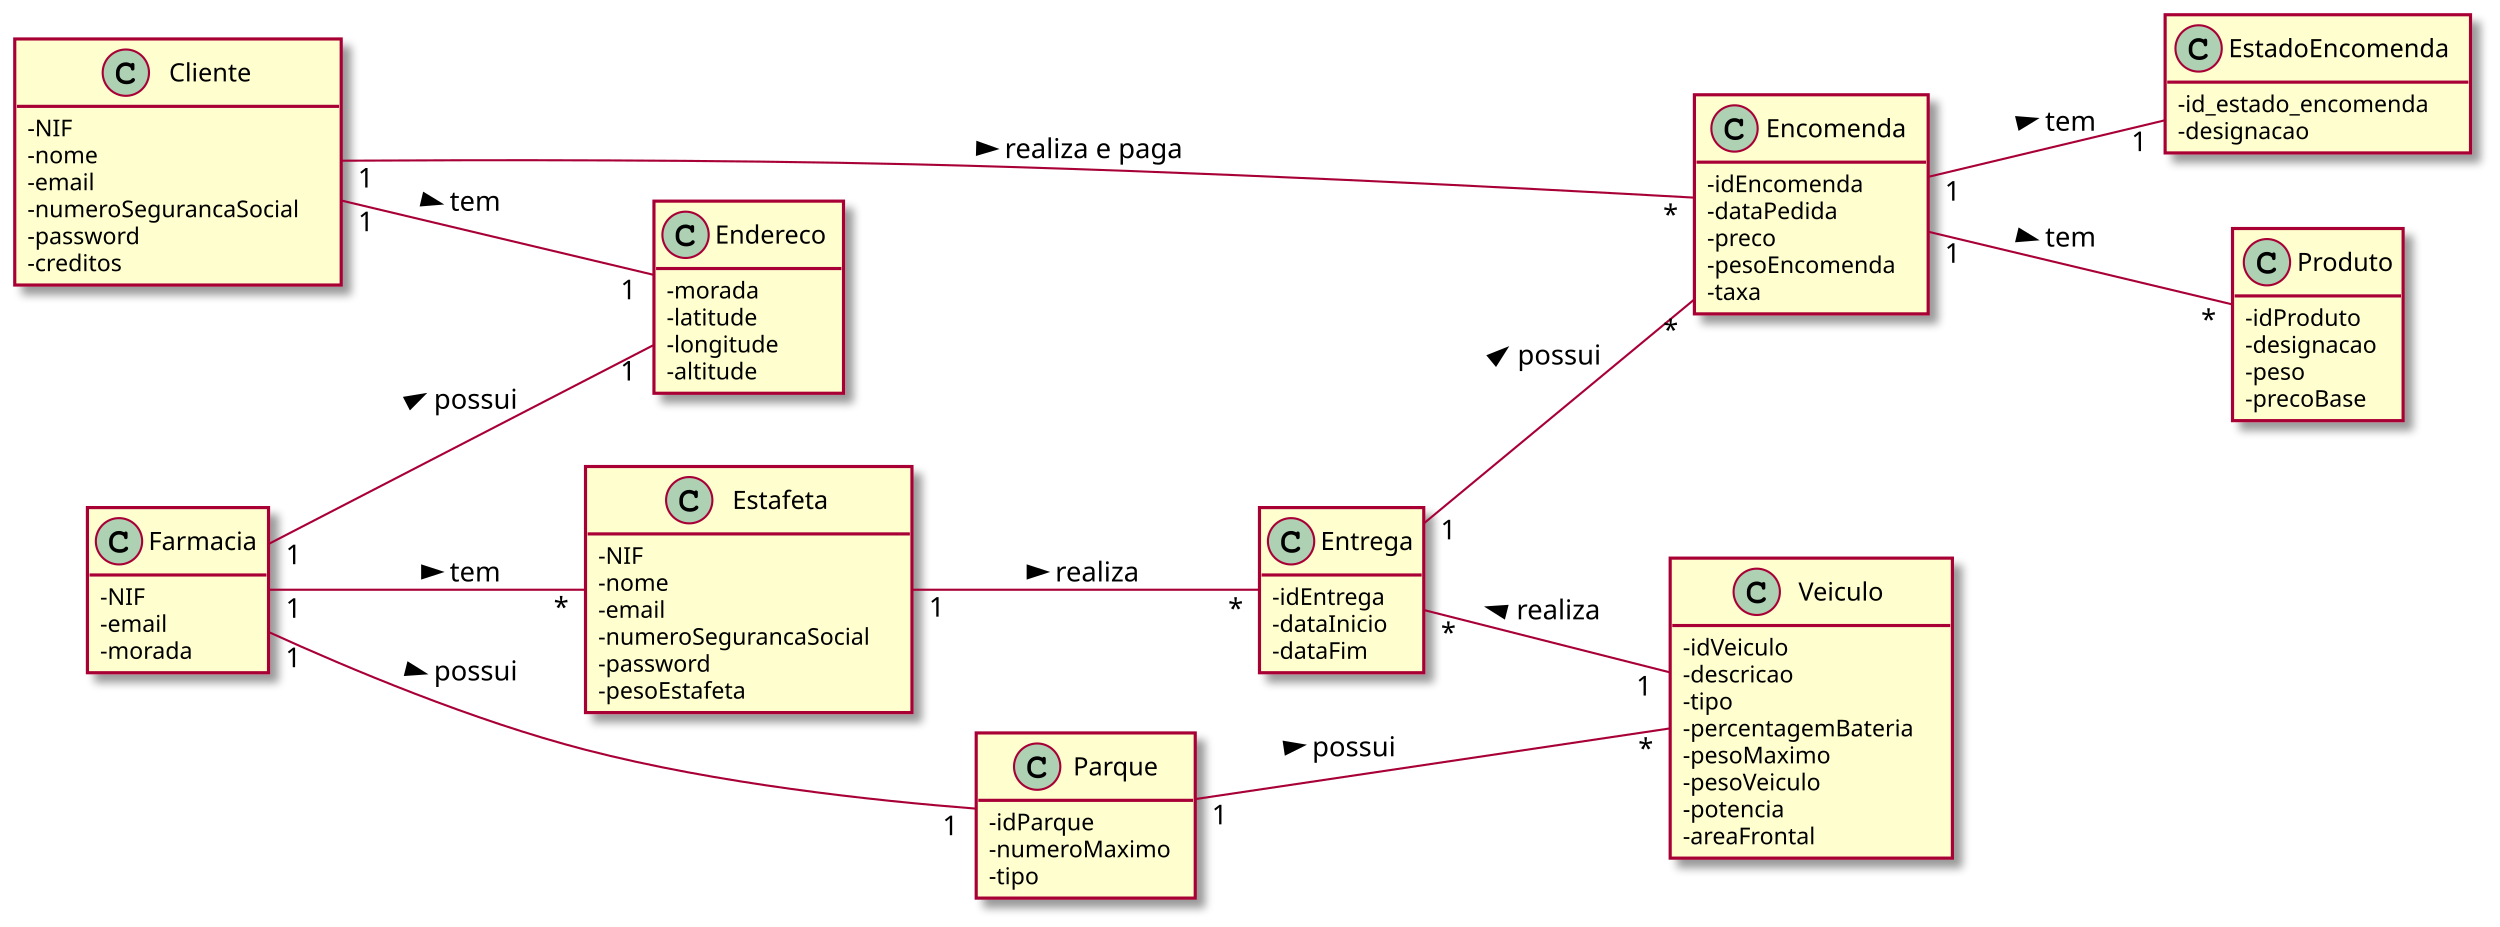
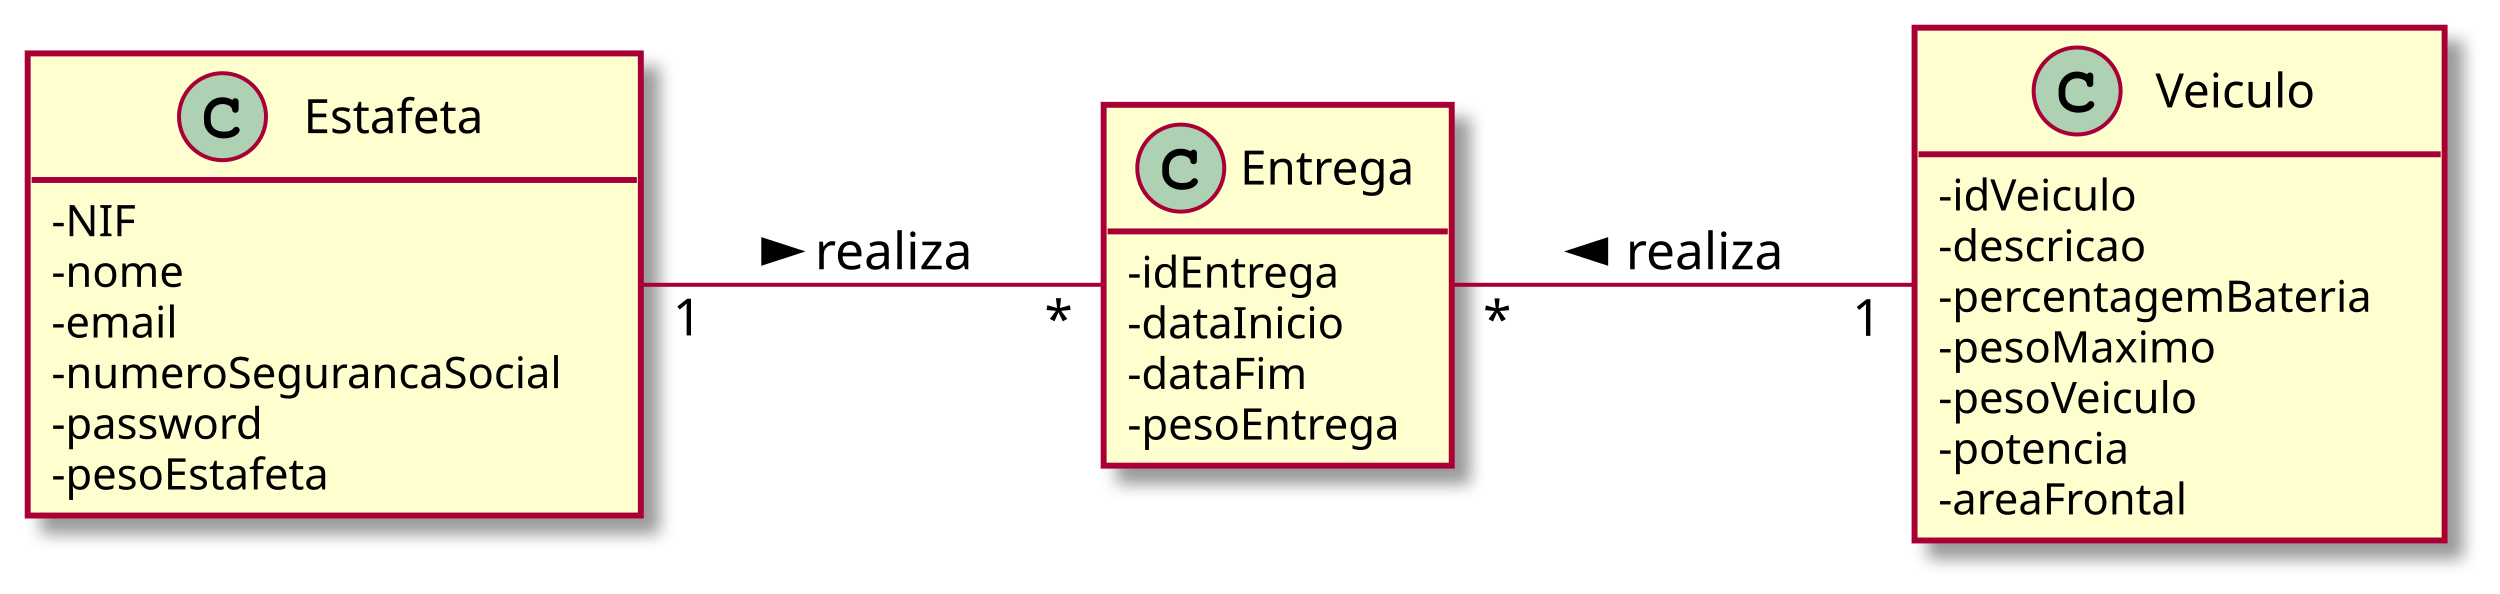
- <svg xmlns="http://www.w3.org/2000/svg" contentScriptType="application/ecmascript" contentStyleType="text/css" height="440px" preserveAspectRatio="none" style="width:1187px;height:440px;" version="1.1" viewBox="0 0 1187 440" width="1187px" zoomAndPan="magnify">
+ <svg xmlns="http://www.w3.org/2000/svg" contentScriptType="application/ecmascript" contentStyleType="text/css" height="150px" preserveAspectRatio="none" style="width:632px;height:150px;" version="1.1" viewBox="0 0 632 150" width="632px" zoomAndPan="magnify">
  <defs>
-     <filter height="300%" id="f10h82po5jcf4f" width="300%" x="-1" y="-1">
+     <filter height="300%" id="f111uynsv4002p" width="300%" x="-1" y="-1">
      <feGaussianBlur result="blurOut" stdDeviation="2.0" />
      <feColorMatrix in="blurOut" result="blurOut2" type="matrix" values="0 0 0 0 0 0 0 0 0 0 0 0 0 0 0 0 0 0 .4 0" />
      <feOffset dx="4.0" dy="4.0" in="blurOut2" result="blurOut3" />
      <feBlend in="SourceGraphic" in2="blurOut3" mode="normal" />
    </filter>
  </defs>
  <g>
-     <rect codeLine="6" fill="#FEFECE" filter="url(#f10h82po5jcf4f)" height="78.414" id="Entrega" style="stroke:#A80036;stroke-width:1.5;" width="78" x="598" y="241" />
-     <ellipse cx="613" cy="257" fill="#ADD1B2" rx="11" ry="11" style="stroke:#A80036;stroke-width:1.0;" />
-     <path d="M615.344,252.672 C614.406,252.234 613.812,252.094 612.938,252.094 C610.312,252.094 608.312,254.172 608.312,256.891 L608.312,258.016 C608.312,260.594 610.422,262.484 613.312,262.484 C614.531,262.484 615.688,262.188 616.438,261.641 C617.016,261.234 617.344,260.781 617.344,260.391 C617.344,259.938 616.953,259.547 616.484,259.547 C616.266,259.547 616.062,259.625 615.875,259.812 C615.422,260.297 615.422,260.297 615.234,260.391 C614.812,260.656 614.125,260.781 613.359,260.781 C611.312,260.781 610.016,259.688 610.016,257.984 L610.016,256.891 C610.016,255.109 611.266,253.797 613,253.797 C613.578,253.797 614.188,253.953 614.656,254.203 C615.141,254.484 615.312,254.703 615.406,255.109 C615.469,255.516 615.5,255.641 615.641,255.766 C615.781,255.906 616.016,256.016 616.234,256.016 C616.5,256.016 616.766,255.875 616.938,255.656 C617.047,255.5 617.078,255.312 617.078,254.891 L617.078,253.469 C617.078,253.031 617.062,252.906 616.969,252.75 C616.812,252.484 616.531,252.344 616.234,252.344 C615.938,252.344 615.734,252.438 615.516,252.75 L615.344,252.672 Z " fill="#000000" />
-     <text fill="#000000" font-family="sans-serif" font-size="12" lengthAdjust="spacing" textLength="46" x="627" y="261.154">Entrega</text>
-     <line style="stroke:#A80036;stroke-width:1.5;" x1="599" x2="675" y1="273" y2="273" />
-     <text fill="#000000" font-family="sans-serif" font-size="11" lengthAdjust="spacing" textLength="58" x="604" y="287.21">-idEntrega</text>
-     <text fill="#000000" font-family="sans-serif" font-size="11" lengthAdjust="spacing" textLength="58" x="604" y="300.015">-dataInicio</text>
-     <text fill="#000000" font-family="sans-serif" font-size="11" lengthAdjust="spacing" textLength="49" x="604" y="312.82">-dataFim</text>
-     <rect codeLine="12" fill="#FEFECE" filter="url(#f10h82po5jcf4f)" height="104.023" id="Encomenda" style="stroke:#A80036;stroke-width:1.5;" width="111" x="804.5" y="45" />
-     <ellipse cx="823.55" cy="61" fill="#ADD1B2" rx="11" ry="11" style="stroke:#A80036;stroke-width:1.0;" />
-     <path d="M825.894,56.672 C824.956,56.234 824.362,56.094 823.487,56.094 C820.862,56.094 818.862,58.172 818.862,60.891 L818.862,62.016 C818.862,64.594 820.972,66.484 823.862,66.484 C825.081,66.484 826.237,66.188 826.987,65.641 C827.566,65.234 827.894,64.781 827.894,64.391 C827.894,63.938 827.503,63.547 827.034,63.547 C826.816,63.547 826.612,63.625 826.425,63.812 C825.972,64.297 825.972,64.297 825.784,64.391 C825.362,64.656 824.675,64.781 823.909,64.781 C821.862,64.781 820.566,63.688 820.566,61.984 L820.566,60.891 C820.566,59.109 821.816,57.797 823.55,57.797 C824.128,57.797 824.737,57.953 825.206,58.203 C825.691,58.484 825.862,58.703 825.956,59.109 C826.019,59.516 826.05,59.641 826.191,59.766 C826.331,59.906 826.566,60.016 826.784,60.016 C827.05,60.016 827.316,59.875 827.487,59.656 C827.597,59.5 827.628,59.312 827.628,58.891 L827.628,57.469 C827.628,57.031 827.612,56.906 827.519,56.75 C827.362,56.484 827.081,56.344 826.784,56.344 C826.487,56.344 826.284,56.438 826.066,56.75 L825.894,56.672 Z " fill="#000000" />
-     <text fill="#000000" font-family="sans-serif" font-size="12" lengthAdjust="spacing" textLength="70" x="838.45" y="65.154">Encomenda</text>
-     <line style="stroke:#A80036;stroke-width:1.5;" x1="805.5" x2="914.5" y1="77" y2="77" />
-     <text fill="#000000" font-family="sans-serif" font-size="11" lengthAdjust="spacing" textLength="81" x="810.5" y="91.21">-idEncomenda</text>
-     <text fill="#000000" font-family="sans-serif" font-size="11" lengthAdjust="spacing" textLength="67" x="810.5" y="104.015">-dataPedida</text>
-     <text fill="#000000" font-family="sans-serif" font-size="11" lengthAdjust="spacing" textLength="36" x="810.5" y="116.82">-preco</text>
-     <text fill="#000000" font-family="sans-serif" font-size="11" lengthAdjust="spacing" textLength="99" x="810.5" y="129.625">-pesoEncomenda</text>
-     <text fill="#000000" font-family="sans-serif" font-size="11" lengthAdjust="spacing" textLength="29" x="810.5" y="142.429">-taxa</text>
-     <rect codeLine="20" fill="#FEFECE" filter="url(#f10h82po5jcf4f)" height="65.609" id="EstadoEncomenda" style="stroke:#A80036;stroke-width:1.5;" width="145" x="1028" y="7" />
-     <ellipse cx="1043.9" cy="23" fill="#ADD1B2" rx="11" ry="11" style="stroke:#A80036;stroke-width:1.0;" />
-     <path d="M1046.244,18.672 C1045.306,18.234 1044.713,18.094 1043.838,18.094 C1041.213,18.094 1039.213,20.172 1039.213,22.891 L1039.213,24.016 C1039.213,26.594 1041.322,28.484 1044.213,28.484 C1045.431,28.484 1046.588,28.188 1047.338,27.641 C1047.916,27.234 1048.244,26.781 1048.244,26.391 C1048.244,25.938 1047.853,25.547 1047.384,25.547 C1047.166,25.547 1046.963,25.625 1046.775,25.812 C1046.322,26.297 1046.322,26.297 1046.134,26.391 C1045.713,26.656 1045.025,26.781 1044.259,26.781 C1042.213,26.781 1040.916,25.688 1040.916,23.984 L1040.916,22.891 C1040.916,21.109 1042.166,19.797 1043.9,19.797 C1044.478,19.797 1045.088,19.953 1045.556,20.203 C1046.041,20.484 1046.213,20.703 1046.306,21.109 C1046.369,21.516 1046.4,21.641 1046.541,21.766 C1046.681,21.906 1046.916,22.016 1047.134,22.016 C1047.4,22.016 1047.666,21.875 1047.838,21.656 C1047.947,21.5 1047.978,21.312 1047.978,20.891 L1047.978,19.469 C1047.978,19.031 1047.963,18.906 1047.869,18.75 C1047.713,18.484 1047.431,18.344 1047.134,18.344 C1046.838,18.344 1046.634,18.438 1046.416,18.75 L1046.244,18.672 Z " fill="#000000" />
-     <text fill="#000000" font-family="sans-serif" font-size="12" lengthAdjust="spacing" textLength="111" x="1058.1" y="27.154">EstadoEncomenda</text>
-     <line style="stroke:#A80036;stroke-width:1.5;" x1="1029" x2="1172" y1="39" y2="39" />
-     <text fill="#000000" font-family="sans-serif" font-size="11" lengthAdjust="spacing" textLength="133" x="1034" y="53.21">-id_estado_encomenda</text>
-     <text fill="#000000" font-family="sans-serif" font-size="11" lengthAdjust="spacing" textLength="69" x="1034" y="66.015">-designacao</text>
-     <rect codeLine="25" fill="#FEFECE" filter="url(#f10h82po5jcf4f)" height="91.219" id="Produto" style="stroke:#A80036;stroke-width:1.5;" width="81" x="1060" y="108.5" />
-     <ellipse cx="1076.35" cy="124.5" fill="#ADD1B2" rx="11" ry="11" style="stroke:#A80036;stroke-width:1.0;" />
-     <path d="M1078.694,120.172 C1077.756,119.734 1077.162,119.594 1076.287,119.594 C1073.662,119.594 1071.662,121.672 1071.662,124.391 L1071.662,125.516 C1071.662,128.094 1073.772,129.984 1076.662,129.984 C1077.881,129.984 1079.037,129.688 1079.787,129.141 C1080.366,128.734 1080.694,128.281 1080.694,127.891 C1080.694,127.438 1080.303,127.047 1079.834,127.047 C1079.616,127.047 1079.412,127.125 1079.225,127.312 C1078.772,127.797 1078.772,127.797 1078.584,127.891 C1078.162,128.156 1077.475,128.281 1076.709,128.281 C1074.662,128.281 1073.366,127.188 1073.366,125.484 L1073.366,124.391 C1073.366,122.609 1074.616,121.297 1076.35,121.297 C1076.928,121.297 1077.537,121.453 1078.006,121.703 C1078.491,121.984 1078.662,122.203 1078.756,122.609 C1078.819,123.016 1078.85,123.141 1078.991,123.266 C1079.131,123.406 1079.366,123.516 1079.584,123.516 C1079.85,123.516 1080.116,123.375 1080.287,123.156 C1080.397,123 1080.428,122.812 1080.428,122.391 L1080.428,120.969 C1080.428,120.531 1080.412,120.406 1080.319,120.25 C1080.162,119.984 1079.881,119.844 1079.584,119.844 C1079.287,119.844 1079.084,119.938 1078.866,120.25 L1078.694,120.172 Z " fill="#000000" />
-     <text fill="#000000" font-family="sans-serif" font-size="12" lengthAdjust="spacing" textLength="46" x="1090.65" y="128.654">Produto</text>
-     <line style="stroke:#A80036;stroke-width:1.5;" x1="1061" x2="1140" y1="140.5" y2="140.5" />
-     <text fill="#000000" font-family="sans-serif" font-size="11" lengthAdjust="spacing" textLength="56" x="1066" y="154.71">-idProduto</text>
-     <text fill="#000000" font-family="sans-serif" font-size="11" lengthAdjust="spacing" textLength="69" x="1066" y="167.515">-designacao</text>
-     <text fill="#000000" font-family="sans-serif" font-size="11" lengthAdjust="spacing" textLength="32" x="1066" y="180.32">-peso</text>
-     <text fill="#000000" font-family="sans-serif" font-size="11" lengthAdjust="spacing" textLength="65" x="1066" y="193.125">-precoBase</text>
-     <rect codeLine="32" fill="#FEFECE" filter="url(#f10h82po5jcf4f)" height="116.828" id="Estafeta" style="stroke:#A80036;stroke-width:1.5;" width="155" x="278" y="221.5" />
-     <ellipse cx="327.25" cy="237.5" fill="#ADD1B2" rx="11" ry="11" style="stroke:#A80036;stroke-width:1.0;" />
-     <path d="M329.594,233.172 C328.656,232.734 328.062,232.594 327.188,232.594 C324.562,232.594 322.562,234.672 322.562,237.391 L322.562,238.516 C322.562,241.094 324.672,242.984 327.562,242.984 C328.781,242.984 329.938,242.688 330.688,242.141 C331.266,241.734 331.594,241.281 331.594,240.891 C331.594,240.438 331.203,240.047 330.734,240.047 C330.516,240.047 330.312,240.125 330.125,240.312 C329.672,240.797 329.672,240.797 329.484,240.891 C329.062,241.156 328.375,241.281 327.609,241.281 C325.562,241.281 324.266,240.188 324.266,238.484 L324.266,237.391 C324.266,235.609 325.516,234.297 327.25,234.297 C327.828,234.297 328.438,234.453 328.906,234.703 C329.391,234.984 329.562,235.203 329.656,235.609 C329.719,236.016 329.75,236.141 329.891,236.266 C330.031,236.406 330.266,236.516 330.484,236.516 C330.75,236.516 331.016,236.375 331.188,236.156 C331.297,236 331.328,235.812 331.328,235.391 L331.328,233.969 C331.328,233.531 331.312,233.406 331.219,233.25 C331.062,232.984 330.781,232.844 330.484,232.844 C330.188,232.844 329.984,232.938 329.766,233.25 L329.594,233.172 Z " fill="#000000" />
-     <text fill="#000000" font-family="sans-serif" font-size="12" lengthAdjust="spacing" textLength="48" x="347.75" y="241.654">Estafeta</text>
-     <line style="stroke:#A80036;stroke-width:1.5;" x1="279" x2="432" y1="253.5" y2="253.5" />
-     <text fill="#000000" font-family="sans-serif" font-size="11" lengthAdjust="spacing" textLength="21" x="284" y="267.71">-NIF</text>
-     <text fill="#000000" font-family="sans-serif" font-size="11" lengthAdjust="spacing" textLength="37" x="284" y="280.515">-nome</text>
-     <text fill="#000000" font-family="sans-serif" font-size="11" lengthAdjust="spacing" textLength="36" x="284" y="293.32">-email</text>
-     <text fill="#000000" font-family="sans-serif" font-size="11" lengthAdjust="spacing" textLength="143" x="284" y="306.125">-numeroSegurancaSocial</text>
-     <text fill="#000000" font-family="sans-serif" font-size="11" lengthAdjust="spacing" textLength="57" x="284" y="318.929">-password</text>
-     <text fill="#000000" font-family="sans-serif" font-size="11" lengthAdjust="spacing" textLength="79" x="284" y="331.734">-pesoEstafeta</text>
-     <rect codeLine="42" fill="#FEFECE" filter="url(#f10h82po5jcf4f)" height="91.219" id="Endereco" style="stroke:#A80036;stroke-width:1.5;" width="90" x="310.5" y="95.5" />
-     <ellipse cx="325.5" cy="111.5" fill="#ADD1B2" rx="11" ry="11" style="stroke:#A80036;stroke-width:1.0;" />
-     <path d="M327.844,107.172 C326.906,106.734 326.312,106.594 325.438,106.594 C322.812,106.594 320.812,108.672 320.812,111.391 L320.812,112.516 C320.812,115.094 322.922,116.984 325.812,116.984 C327.031,116.984 328.188,116.688 328.938,116.141 C329.516,115.734 329.844,115.281 329.844,114.891 C329.844,114.438 329.453,114.047 328.984,114.047 C328.766,114.047 328.562,114.125 328.375,114.312 C327.922,114.797 327.922,114.797 327.734,114.891 C327.312,115.156 326.625,115.281 325.859,115.281 C323.812,115.281 322.516,114.188 322.516,112.484 L322.516,111.391 C322.516,109.609 323.766,108.297 325.5,108.297 C326.078,108.297 326.688,108.453 327.156,108.703 C327.641,108.984 327.812,109.203 327.906,109.609 C327.969,110.016 328,110.141 328.141,110.266 C328.281,110.406 328.516,110.516 328.734,110.516 C329,110.516 329.266,110.375 329.438,110.156 C329.547,110 329.578,109.812 329.578,109.391 L329.578,107.969 C329.578,107.531 329.562,107.406 329.469,107.25 C329.312,106.984 329.031,106.844 328.734,106.844 C328.438,106.844 328.234,106.938 328.016,107.25 L327.844,107.172 Z " fill="#000000" />
-     <text fill="#000000" font-family="sans-serif" font-size="12" lengthAdjust="spacing" textLength="58" x="339.5" y="115.654">Endereco</text>
-     <line style="stroke:#A80036;stroke-width:1.5;" x1="311.5" x2="399.5" y1="127.5" y2="127.5" />
-     <text fill="#000000" font-family="sans-serif" font-size="11" lengthAdjust="spacing" textLength="47" x="316.5" y="141.71">-morada</text>
-     <text fill="#000000" font-family="sans-serif" font-size="11" lengthAdjust="spacing" textLength="47" x="316.5" y="154.515">-latitude</text>
-     <text fill="#000000" font-family="sans-serif" font-size="11" lengthAdjust="spacing" textLength="57" x="316.5" y="167.32">-longitude</text>
-     <text fill="#000000" font-family="sans-serif" font-size="11" lengthAdjust="spacing" textLength="47" x="316.5" y="180.125">-altitude</text>
-     <rect codeLine="49" fill="#FEFECE" filter="url(#f10h82po5jcf4f)" height="142.438" id="Veiculo" style="stroke:#A80036;stroke-width:1.5;" width="134" x="793" y="265" />
-     <ellipse cx="834.1" cy="281" fill="#ADD1B2" rx="11" ry="11" style="stroke:#A80036;stroke-width:1.0;" />
-     <path d="M836.444,276.672 C835.506,276.234 834.913,276.094 834.038,276.094 C831.413,276.094 829.413,278.172 829.413,280.891 L829.413,282.016 C829.413,284.594 831.522,286.484 834.413,286.484 C835.631,286.484 836.788,286.188 837.538,285.641 C838.116,285.234 838.444,284.781 838.444,284.391 C838.444,283.938 838.053,283.547 837.584,283.547 C837.366,283.547 837.163,283.625 836.975,283.812 C836.522,284.297 836.522,284.297 836.334,284.391 C835.913,284.656 835.225,284.781 834.459,284.781 C832.413,284.781 831.116,283.688 831.116,281.984 L831.116,280.891 C831.116,279.109 832.366,277.797 834.1,277.797 C834.678,277.797 835.288,277.953 835.756,278.203 C836.241,278.484 836.413,278.703 836.506,279.109 C836.569,279.516 836.6,279.641 836.741,279.766 C836.881,279.906 837.116,280.016 837.334,280.016 C837.6,280.016 837.866,279.875 838.038,279.656 C838.147,279.5 838.178,279.312 838.178,278.891 L838.178,277.469 C838.178,277.031 838.163,276.906 838.069,276.75 C837.913,276.484 837.631,276.344 837.334,276.344 C837.038,276.344 836.834,276.438 836.616,276.75 L836.444,276.672 Z " fill="#000000" />
-     <text fill="#000000" font-family="sans-serif" font-size="12" lengthAdjust="spacing" textLength="44" x="853.9" y="285.154">Veiculo</text>
-     <line style="stroke:#A80036;stroke-width:1.5;" x1="794" x2="926" y1="297" y2="297" />
-     <text fill="#000000" font-family="sans-serif" font-size="11" lengthAdjust="spacing" textLength="56" x="799" y="311.21">-idVeiculo</text>
-     <text fill="#000000" font-family="sans-serif" font-size="11" lengthAdjust="spacing" textLength="58" x="799" y="324.015">-descricao</text>
-     <text fill="#000000" font-family="sans-serif" font-size="11" lengthAdjust="spacing" textLength="25" x="799" y="336.82">-tipo</text>
-     <text fill="#000000" font-family="sans-serif" font-size="11" lengthAdjust="spacing" textLength="122" x="799" y="349.625">-percentagemBateria</text>
-     <text fill="#000000" font-family="sans-serif" font-size="11" lengthAdjust="spacing" textLength="76" x="799" y="362.429">-pesoMaximo</text>
-     <text fill="#000000" font-family="sans-serif" font-size="11" lengthAdjust="spacing" textLength="74" x="799" y="375.234">-pesoVeiculo</text>
-     <text fill="#000000" font-family="sans-serif" font-size="11" lengthAdjust="spacing" textLength="53" x="799" y="388.039">-potencia</text>
-     <text fill="#000000" font-family="sans-serif" font-size="11" lengthAdjust="spacing" textLength="68" x="799" y="400.843">-areaFrontal</text>
-     <rect codeLine="60" fill="#FEFECE" filter="url(#f10h82po5jcf4f)" height="78.414" id="Parque" style="stroke:#A80036;stroke-width:1.5;" width="104" x="463.5" y="348" />
-     <ellipse cx="492.45" cy="364" fill="#ADD1B2" rx="11" ry="11" style="stroke:#A80036;stroke-width:1.0;" />
-     <path d="M494.794,359.672 C493.856,359.234 493.262,359.094 492.387,359.094 C489.762,359.094 487.762,361.172 487.762,363.891 L487.762,365.016 C487.762,367.594 489.872,369.484 492.762,369.484 C493.981,369.484 495.137,369.188 495.887,368.641 C496.466,368.234 496.794,367.781 496.794,367.391 C496.794,366.938 496.403,366.547 495.934,366.547 C495.716,366.547 495.512,366.625 495.325,366.812 C494.872,367.297 494.872,367.297 494.684,367.391 C494.262,367.656 493.575,367.781 492.809,367.781 C490.762,367.781 489.466,366.688 489.466,364.984 L489.466,363.891 C489.466,362.109 490.716,360.797 492.45,360.797 C493.028,360.797 493.637,360.953 494.106,361.203 C494.591,361.484 494.762,361.703 494.856,362.109 C494.919,362.516 494.95,362.641 495.091,362.766 C495.231,362.906 495.466,363.016 495.684,363.016 C495.95,363.016 496.216,362.875 496.387,362.656 C496.497,362.5 496.528,362.312 496.528,361.891 L496.528,360.469 C496.528,360.031 496.512,359.906 496.419,359.75 C496.262,359.484 495.981,359.344 495.684,359.344 C495.387,359.344 495.184,359.438 494.966,359.75 L494.794,359.672 Z " fill="#000000" />
-     <text fill="#000000" font-family="sans-serif" font-size="12" lengthAdjust="spacing" textLength="41" x="509.55" y="368.154">Parque</text>
-     <line style="stroke:#A80036;stroke-width:1.5;" x1="464.5" x2="566.5" y1="380" y2="380" />
-     <text fill="#000000" font-family="sans-serif" font-size="11" lengthAdjust="spacing" textLength="53" x="469.5" y="394.21">-idParque</text>
-     <text fill="#000000" font-family="sans-serif" font-size="11" lengthAdjust="spacing" textLength="92" x="469.5" y="407.015">-numeroMaximo</text>
-     <text fill="#000000" font-family="sans-serif" font-size="11" lengthAdjust="spacing" textLength="25" x="469.5" y="419.82">-tipo</text>
-     <rect codeLine="66" fill="#FEFECE" filter="url(#f10h82po5jcf4f)" height="116.828" id="Cliente" style="stroke:#A80036;stroke-width:1.5;" width="155" x="7" y="18.5" />
-     <ellipse cx="59.75" cy="34.5" fill="#ADD1B2" rx="11" ry="11" style="stroke:#A80036;stroke-width:1.0;" />
-     <path d="M62.094,30.172 C61.156,29.734 60.562,29.594 59.688,29.594 C57.062,29.594 55.062,31.672 55.062,34.391 L55.062,35.516 C55.062,38.094 57.172,39.984 60.062,39.984 C61.281,39.984 62.438,39.688 63.188,39.141 C63.766,38.734 64.094,38.281 64.094,37.891 C64.094,37.438 63.703,37.047 63.234,37.047 C63.016,37.047 62.812,37.125 62.625,37.312 C62.172,37.797 62.172,37.797 61.984,37.891 C61.562,38.156 60.875,38.281 60.109,38.281 C58.062,38.281 56.766,37.188 56.766,35.484 L56.766,34.391 C56.766,32.609 58.016,31.297 59.75,31.297 C60.328,31.297 60.938,31.453 61.406,31.703 C61.891,31.984 62.062,32.203 62.156,32.609 C62.219,33.016 62.25,33.141 62.391,33.266 C62.531,33.406 62.766,33.516 62.984,33.516 C63.25,33.516 63.516,33.375 63.688,33.156 C63.797,33 63.828,32.812 63.828,32.391 L63.828,30.969 C63.828,30.531 63.812,30.406 63.719,30.25 C63.562,29.984 63.281,29.844 62.984,29.844 C62.688,29.844 62.484,29.938 62.266,30.25 L62.094,30.172 Z " fill="#000000" />
-     <text fill="#000000" font-family="sans-serif" font-size="12" lengthAdjust="spacing" textLength="41" x="80.25" y="38.654">Cliente</text>
-     <line style="stroke:#A80036;stroke-width:1.5;" x1="8" x2="161" y1="50.5" y2="50.5" />
-     <text fill="#000000" font-family="sans-serif" font-size="11" lengthAdjust="spacing" textLength="21" x="13" y="64.71">-NIF</text>
-     <text fill="#000000" font-family="sans-serif" font-size="11" lengthAdjust="spacing" textLength="37" x="13" y="77.515">-nome</text>
-     <text fill="#000000" font-family="sans-serif" font-size="11" lengthAdjust="spacing" textLength="36" x="13" y="90.32">-email</text>
-     <text fill="#000000" font-family="sans-serif" font-size="11" lengthAdjust="spacing" textLength="143" x="13" y="103.124">-numeroSegurancaSocial</text>
-     <text fill="#000000" font-family="sans-serif" font-size="11" lengthAdjust="spacing" textLength="57" x="13" y="115.929">-password</text>
-     <text fill="#000000" font-family="sans-serif" font-size="11" lengthAdjust="spacing" textLength="49" x="13" y="128.734">-creditos</text>
-     <rect codeLine="75" fill="#FEFECE" filter="url(#f10h82po5jcf4f)" height="78.414" id="Farmacia" style="stroke:#A80036;stroke-width:1.5;" width="86" x="41.5" y="241" />
-     <ellipse cx="56.5" cy="257" fill="#ADD1B2" rx="11" ry="11" style="stroke:#A80036;stroke-width:1.0;" />
-     <path d="M58.844,252.672 C57.906,252.234 57.312,252.094 56.438,252.094 C53.812,252.094 51.812,254.172 51.812,256.891 L51.812,258.016 C51.812,260.594 53.922,262.484 56.812,262.484 C58.031,262.484 59.188,262.188 59.938,261.641 C60.516,261.234 60.844,260.781 60.844,260.391 C60.844,259.938 60.453,259.547 59.984,259.547 C59.766,259.547 59.562,259.625 59.375,259.812 C58.922,260.297 58.922,260.297 58.734,260.391 C58.312,260.656 57.625,260.781 56.859,260.781 C54.812,260.781 53.516,259.688 53.516,257.984 L53.516,256.891 C53.516,255.109 54.766,253.797 56.5,253.797 C57.078,253.797 57.688,253.953 58.156,254.203 C58.641,254.484 58.812,254.703 58.906,255.109 C58.969,255.516 59,255.641 59.141,255.766 C59.281,255.906 59.516,256.016 59.734,256.016 C60,256.016 60.266,255.875 60.438,255.656 C60.547,255.5 60.578,255.312 60.578,254.891 L60.578,253.469 C60.578,253.031 60.562,252.906 60.469,252.75 C60.312,252.484 60.031,252.344 59.734,252.344 C59.438,252.344 59.234,252.438 59.016,252.75 L58.844,252.672 Z " fill="#000000" />
-     <text fill="#000000" font-family="sans-serif" font-size="12" lengthAdjust="spacing" textLength="54" x="70.5" y="261.154">Farmacia</text>
-     <line style="stroke:#A80036;stroke-width:1.5;" x1="42.5" x2="126.5" y1="273" y2="273" />
-     <text fill="#000000" font-family="sans-serif" font-size="11" lengthAdjust="spacing" textLength="21" x="47.5" y="287.21">-NIF</text>
-     <text fill="#000000" font-family="sans-serif" font-size="11" lengthAdjust="spacing" textLength="36" x="47.5" y="300.015">-email</text>
-     <text fill="#000000" font-family="sans-serif" font-size="11" lengthAdjust="spacing" textLength="47" x="47.5" y="312.82">-morada</text>
-     <path codeLine="81" d="M915.717,83.923 C948.998,75.969 991.876,65.721 1027.84,57.125 " fill="none" id="Encomenda-EstadoEncomenda" style="stroke:#A80036;stroke-width:1.0;" />
-     <polygon fill="#000000" points="966.863,56.404,957.383,55.648,958.749,61.365,966.863,56.404" style="stroke:#000000;stroke-width:1.0;" />
-     <text fill="#000000" font-family="sans-serif" font-size="13" lengthAdjust="spacing" textLength="26" x="971" y="62.067">tem</text>
-     <text fill="#000000" font-family="sans-serif" font-size="13" lengthAdjust="spacing" textLength="8" x="923.368" y="95.282">1</text>
-     <text fill="#000000" font-family="sans-serif" font-size="13" lengthAdjust="spacing" textLength="8" x="1011.934" y="71.758">1</text>
-     <path codeLine="82" d="M676.243,248.333 C711.576,219.075 764.46,175.284 804.263,142.325 " fill="none" id="Entrega-Encomenda" style="stroke:#A80036;stroke-width:1.0;" />
-     <polygon fill="#000000" points="715.351,165.377,706.51,168.883,710.259,173.41,715.351,165.377" style="stroke:#000000;stroke-width:1.0;" />
-     <text fill="#000000" font-family="sans-serif" font-size="13" lengthAdjust="spacing" textLength="41" x="720.5" y="173.067">possui</text>
-     <text fill="#000000" font-family="sans-serif" font-size="13" lengthAdjust="spacing" textLength="8" x="683.946" y="256.07">1</text>
-     <text fill="#000000" font-family="sans-serif" font-size="13" lengthAdjust="spacing" textLength="7" x="789.673" y="161.167">*</text>
-     <path codeLine="83" d="M433.244,280 C486.736,280 555.805,280 597.954,280 " fill="none" id="Estafeta-Entrega" style="stroke:#A80036;stroke-width:1.0;" />
-     <polygon fill="#000000" points="497,271.566,487.955,268.627,487.955,274.505,497,271.566" style="stroke:#000000;stroke-width:1.0;" />
-     <text fill="#000000" font-family="sans-serif" font-size="13" lengthAdjust="spacing" textLength="42" x="501" y="276.067">realiza</text>
-     <text fill="#000000" font-family="sans-serif" font-size="13" lengthAdjust="spacing" textLength="8" x="441.035" y="292.796">1</text>
-     <text fill="#000000" font-family="sans-serif" font-size="13" lengthAdjust="spacing" textLength="7" x="583.11" y="293.424">*</text>
-     <path codeLine="84" d="M162.225,95.254 C210.21,106.671 270.308,120.969 310.421,130.513 " fill="none" id="Cliente-Endereco" style="stroke:#A80036;stroke-width:1.0;" />
-     <polygon fill="#000000" points="209.364,96.724,201.245,91.771,199.885,97.489,209.364,96.724" style="stroke:#000000;stroke-width:1.0;" />
-     <text fill="#000000" font-family="sans-serif" font-size="13" lengthAdjust="spacing" textLength="26" x="213.5" y="100.067">tem</text>
-     <text fill="#000000" font-family="sans-serif" font-size="13" lengthAdjust="spacing" textLength="8" x="170.014" y="109.79">1</text>
-     <text fill="#000000" font-family="sans-serif" font-size="13" lengthAdjust="spacing" textLength="8" x="294.599" y="142.097">1</text>
-     <path codeLine="85" d="M162.118,76.304 C232.538,75.882 339.816,75.789 433,78 C566.405,81.166 723.142,89.293 804.218,93.825 " fill="none" id="Cliente-Encomenda" style="stroke:#A80036;stroke-width:1.0;" />
-     <polygon fill="#000000" points="472.998,70.703,464.037,67.518,463.876,73.394,472.998,70.703" style="stroke:#000000;stroke-width:1.0;" />
-     <text fill="#000000" font-family="sans-serif" font-size="13" lengthAdjust="spacing" textLength="90" x="477" y="75.067">realiza e paga</text>
-     <text fill="#000000" font-family="sans-serif" font-size="13" lengthAdjust="spacing" textLength="8" x="169.897" y="89.034">1</text>
-     <text fill="#000000" font-family="sans-serif" font-size="13" lengthAdjust="spacing" textLength="7" x="789.622" y="106.453">*</text>
-     <path codeLine="86" d="M676.243,289.691 C708.24,297.798 754.632,309.554 792.666,319.191 " fill="none" id="Entrega-Veiculo" style="stroke:#A80036;stroke-width:1.0;" />
-     <polygon fill="#000000" points="706.153,288.338,714.199,293.409,715.643,287.711,706.153,288.338" style="stroke:#000000;stroke-width:1.0;" />
-     <text fill="#000000" font-family="sans-serif" font-size="13" lengthAdjust="spacing" textLength="42" x="720" y="294.067">realiza</text>
-     <text fill="#000000" font-family="sans-serif" font-size="13" lengthAdjust="spacing" textLength="7" x="684.124" y="304.902">*</text>
-     <text fill="#000000" font-family="sans-serif" font-size="13" lengthAdjust="spacing" textLength="8" x="776.864" y="330.223">1</text>
-     <path codeLine="87" d="M915.717,110.077 C959.725,120.595 1020.51,135.123 1059.92,144.54 " fill="none" id="Encomenda-Produto" style="stroke:#A80036;stroke-width:1.0;" />
-     <polygon fill="#000000" points="966.863,113.729,958.749,108.768,957.383,114.485,966.863,113.729" style="stroke:#000000;stroke-width:1.0;" />
-     <text fill="#000000" font-family="sans-serif" font-size="13" lengthAdjust="spacing" textLength="26" x="971" y="117.067">tem</text>
-     <text fill="#000000" font-family="sans-serif" font-size="13" lengthAdjust="spacing" textLength="8" x="923.368" y="124.787">1</text>
-     <text fill="#000000" font-family="sans-serif" font-size="13" lengthAdjust="spacing" textLength="7" x="1045.068" y="156.25">*</text>
-     <path codeLine="88" d="M567.776,379.365 C627.772,370.431 727.25,355.618 792.97,345.832 " fill="none" id="Parque-Veiculo" style="stroke:#A80036;stroke-width:1.0;" />
-     <polygon fill="#000000" points="618.946,353.83,609.566,352.255,610.432,358.069,618.946,353.83" style="stroke:#000000;stroke-width:1.0;" />
-     <text fill="#000000" font-family="sans-serif" font-size="13" lengthAdjust="spacing" textLength="41" x="623" y="359.067">possui</text>
-     <text fill="#000000" font-family="sans-serif" font-size="13" lengthAdjust="spacing" textLength="8" x="575.338" y="391.395">1</text>
-     <text fill="#000000" font-family="sans-serif" font-size="13" lengthAdjust="spacing" textLength="7" x="777.815" y="359.886">*</text>
-     <path codeLine="89" d="M127.689,300.151 C166.032,317.613 224.605,342.185 278,356 C340.541,372.181 414.681,380.153 463.061,383.912 " fill="none" id="Farmacia-Parque" style="stroke:#A80036;stroke-width:1.0;" />
-     <polygon fill="#000000" points="201.851,319.778,193.788,314.735,192.363,320.438,201.851,319.778" style="stroke:#000000;stroke-width:1.0;" />
-     <text fill="#000000" font-family="sans-serif" font-size="13" lengthAdjust="spacing" textLength="41" x="206" y="323.067">possui</text>
-     <text fill="#000000" font-family="sans-serif" font-size="13" lengthAdjust="spacing" textLength="8" x="135.505" y="316.774">1</text>
-     <text fill="#000000" font-family="sans-serif" font-size="13" lengthAdjust="spacing" textLength="8" x="447.477" y="396.553">1</text>
-     <path codeLine="90" d="M127.531,280 C167.65,280 229.042,280 277.865,280 " fill="none" id="Farmacia-Estafeta" style="stroke:#A80036;stroke-width:1.0;" />
-     <polygon fill="#000000" points="209.5,271.566,200.455,268.627,200.455,274.505,209.5,271.566" style="stroke:#000000;stroke-width:1.0;" />
-     <text fill="#000000" font-family="sans-serif" font-size="13" lengthAdjust="spacing" textLength="26" x="213.5" y="276.067">tem</text>
-     <text fill="#000000" font-family="sans-serif" font-size="13" lengthAdjust="spacing" textLength="8" x="135.614" y="293.332">1</text>
-     <text fill="#000000" font-family="sans-serif" font-size="13" lengthAdjust="spacing" textLength="7" x="262.878" y="292.82">*</text>
-     <path codeLine="91" d="M127.531,258.281 C177.181,232.626 259.413,190.134 310.08,163.953 " fill="none" id="Farmacia-Endereco" style="stroke:#A80036;stroke-width:1.0;" />
-     <polygon fill="#000000" points="201.442,187.271,192.057,188.812,194.756,194.034,201.442,187.271" style="stroke:#000000;stroke-width:1.0;" />
-     <text fill="#000000" font-family="sans-serif" font-size="13" lengthAdjust="spacing" textLength="41" x="206" y="194.067">possui</text>
-     <text fill="#000000" font-family="sans-serif" font-size="13" lengthAdjust="spacing" textLength="8" x="135.614" y="267.88">1</text>
-     <text fill="#000000" font-family="sans-serif" font-size="13" lengthAdjust="spacing" textLength="8" x="294.513" y="180.676">1</text>
+     <rect codeLine="5" fill="#FEFECE" filter="url(#f111uynsv4002p)" height="91.219" id="Entrega" style="stroke:#A80036;stroke-width:1.5;" width="88" x="279" y="26.5" />
+     <ellipse cx="298.5" cy="42.5" fill="#ADD1B2" rx="11" ry="11" style="stroke:#A80036;stroke-width:1.0;" />
+     <path d="M300.844,38.172 C299.906,37.734 299.312,37.594 298.438,37.594 C295.812,37.594 293.812,39.672 293.812,42.391 L293.812,43.516 C293.812,46.094 295.922,47.984 298.812,47.984 C300.031,47.984 301.188,47.688 301.938,47.141 C302.516,46.734 302.844,46.281 302.844,45.891 C302.844,45.438 302.453,45.047 301.984,45.047 C301.766,45.047 301.562,45.125 301.375,45.312 C300.922,45.797 300.922,45.797 300.734,45.891 C300.312,46.156 299.625,46.281 298.859,46.281 C296.812,46.281 295.516,45.188 295.516,43.484 L295.516,42.391 C295.516,40.609 296.766,39.297 298.5,39.297 C299.078,39.297 299.688,39.453 300.156,39.703 C300.641,39.984 300.812,40.203 300.906,40.609 C300.969,41.016 301,41.141 301.141,41.266 C301.281,41.406 301.516,41.516 301.734,41.516 C302,41.516 302.266,41.375 302.438,41.156 C302.547,41 302.578,40.812 302.578,40.391 L302.578,38.969 C302.578,38.531 302.562,38.406 302.469,38.25 C302.312,37.984 302.031,37.844 301.734,37.844 C301.438,37.844 301.234,37.938 301.016,38.25 L300.844,38.172 Z " fill="#000000" />
+     <text fill="#000000" font-family="sans-serif" font-size="12" lengthAdjust="spacing" textLength="46" x="313.5" y="46.654">Entrega</text>
+     <line style="stroke:#A80036;stroke-width:1.5;" x1="280" x2="366" y1="58.5" y2="58.5" />
+     <text fill="#000000" font-family="sans-serif" font-size="11" lengthAdjust="spacing" textLength="58" x="285" y="72.71">-idEntrega</text>
+     <text fill="#000000" font-family="sans-serif" font-size="11" lengthAdjust="spacing" textLength="58" x="285" y="85.515">-dataInicio</text>
+     <text fill="#000000" font-family="sans-serif" font-size="11" lengthAdjust="spacing" textLength="49" x="285" y="98.32">-dataFim</text>
+     <text fill="#000000" font-family="sans-serif" font-size="11" lengthAdjust="spacing" textLength="76" x="285" y="111.124">-pesoEntrega</text>
+     <rect codeLine="12" fill="#FEFECE" filter="url(#f111uynsv4002p)" height="116.828" id="Estafeta" style="stroke:#A80036;stroke-width:1.5;" width="155" x="7" y="13.5" />
+     <ellipse cx="56.25" cy="29.5" fill="#ADD1B2" rx="11" ry="11" style="stroke:#A80036;stroke-width:1.0;" />
+     <path d="M58.594,25.172 C57.656,24.734 57.062,24.594 56.188,24.594 C53.562,24.594 51.562,26.672 51.562,29.391 L51.562,30.516 C51.562,33.094 53.672,34.984 56.562,34.984 C57.781,34.984 58.938,34.688 59.688,34.141 C60.266,33.734 60.594,33.281 60.594,32.891 C60.594,32.438 60.203,32.047 59.734,32.047 C59.516,32.047 59.312,32.125 59.125,32.312 C58.672,32.797 58.672,32.797 58.484,32.891 C58.062,33.156 57.375,33.281 56.609,33.281 C54.562,33.281 53.266,32.188 53.266,30.484 L53.266,29.391 C53.266,27.609 54.516,26.297 56.25,26.297 C56.828,26.297 57.438,26.453 57.906,26.703 C58.391,26.984 58.562,27.203 58.656,27.609 C58.719,28.016 58.75,28.141 58.891,28.266 C59.031,28.406 59.266,28.516 59.484,28.516 C59.75,28.516 60.016,28.375 60.188,28.156 C60.297,28 60.328,27.812 60.328,27.391 L60.328,25.969 C60.328,25.531 60.312,25.406 60.219,25.25 C60.062,24.984 59.781,24.844 59.484,24.844 C59.188,24.844 58.984,24.938 58.766,25.25 L58.594,25.172 Z " fill="#000000" />
+     <text fill="#000000" font-family="sans-serif" font-size="12" lengthAdjust="spacing" textLength="48" x="76.75" y="33.654">Estafeta</text>
+     <line style="stroke:#A80036;stroke-width:1.5;" x1="8" x2="161" y1="45.5" y2="45.5" />
+     <text fill="#000000" font-family="sans-serif" font-size="11" lengthAdjust="spacing" textLength="21" x="13" y="59.71">-NIF</text>
+     <text fill="#000000" font-family="sans-serif" font-size="11" lengthAdjust="spacing" textLength="37" x="13" y="72.515">-nome</text>
+     <text fill="#000000" font-family="sans-serif" font-size="11" lengthAdjust="spacing" textLength="36" x="13" y="85.32">-email</text>
+     <text fill="#000000" font-family="sans-serif" font-size="11" lengthAdjust="spacing" textLength="143" x="13" y="98.124">-numeroSegurancaSocial</text>
+     <text fill="#000000" font-family="sans-serif" font-size="11" lengthAdjust="spacing" textLength="57" x="13" y="110.929">-password</text>
+     <text fill="#000000" font-family="sans-serif" font-size="11" lengthAdjust="spacing" textLength="79" x="13" y="123.734">-pesoEstafeta</text>
+     <rect codeLine="22" fill="#FEFECE" filter="url(#f111uynsv4002p)" height="129.633" id="Veiculo" style="stroke:#A80036;stroke-width:1.5;" width="134" x="484" y="7" />
+     <ellipse cx="525.1" cy="23" fill="#ADD1B2" rx="11" ry="11" style="stroke:#A80036;stroke-width:1.0;" />
+     <path d="M527.444,18.672 C526.506,18.234 525.913,18.094 525.038,18.094 C522.413,18.094 520.413,20.172 520.413,22.891 L520.413,24.016 C520.413,26.594 522.522,28.484 525.413,28.484 C526.631,28.484 527.788,28.188 528.538,27.641 C529.116,27.234 529.444,26.781 529.444,26.391 C529.444,25.938 529.053,25.547 528.584,25.547 C528.366,25.547 528.163,25.625 527.975,25.812 C527.522,26.297 527.522,26.297 527.334,26.391 C526.913,26.656 526.225,26.781 525.459,26.781 C523.413,26.781 522.116,25.688 522.116,23.984 L522.116,22.891 C522.116,21.109 523.366,19.797 525.1,19.797 C525.678,19.797 526.288,19.953 526.756,20.203 C527.241,20.484 527.413,20.703 527.506,21.109 C527.569,21.516 527.6,21.641 527.741,21.766 C527.881,21.906 528.116,22.016 528.334,22.016 C528.6,22.016 528.866,21.875 529.038,21.656 C529.147,21.5 529.178,21.312 529.178,20.891 L529.178,19.469 C529.178,19.031 529.163,18.906 529.069,18.75 C528.913,18.484 528.631,18.344 528.334,18.344 C528.038,18.344 527.834,18.438 527.616,18.75 L527.444,18.672 Z " fill="#000000" />
+     <text fill="#000000" font-family="sans-serif" font-size="12" lengthAdjust="spacing" textLength="44" x="544.9" y="27.154">Veiculo</text>
+     <line style="stroke:#A80036;stroke-width:1.5;" x1="485" x2="617" y1="39" y2="39" />
+     <text fill="#000000" font-family="sans-serif" font-size="11" lengthAdjust="spacing" textLength="56" x="490" y="53.21">-idVeiculo</text>
+     <text fill="#000000" font-family="sans-serif" font-size="11" lengthAdjust="spacing" textLength="58" x="490" y="66.015">-descricao</text>
+     <text fill="#000000" font-family="sans-serif" font-size="11" lengthAdjust="spacing" textLength="122" x="490" y="78.82">-percentagemBateria</text>
+     <text fill="#000000" font-family="sans-serif" font-size="11" lengthAdjust="spacing" textLength="76" x="490" y="91.624">-pesoMaximo</text>
+     <text fill="#000000" font-family="sans-serif" font-size="11" lengthAdjust="spacing" textLength="74" x="490" y="104.429">-pesoVeiculo</text>
+     <text fill="#000000" font-family="sans-serif" font-size="11" lengthAdjust="spacing" textLength="53" x="490" y="117.234">-potencia</text>
+     <text fill="#000000" font-family="sans-serif" font-size="11" lengthAdjust="spacing" textLength="68" x="490" y="130.039">-areaFrontal</text>
+     <path codeLine="32" d="M162.285,72 C200.859,72 246.174,72 278.663,72 " fill="none" id="Estafeta-Entrega" style="stroke:#A80036;stroke-width:1.0;" />
+     <polygon fill="#000000" points="202,63.566,192.955,60.627,192.955,66.505,202,63.566" style="stroke:#000000;stroke-width:1.0;" />
+     <text fill="#000000" font-family="sans-serif" font-size="13" lengthAdjust="spacing" textLength="42" x="206" y="68.067">realiza</text>
+     <text fill="#000000" font-family="sans-serif" font-size="13" lengthAdjust="spacing" textLength="8" x="170.08" y="84.796">1</text>
+     <text fill="#000000" font-family="sans-serif" font-size="13" lengthAdjust="spacing" textLength="7" x="264.039" y="85.255">*</text>
+     <path codeLine="33" d="M367.041,72 C400.083,72 446.282,72 483.988,72 " fill="none" id="Entrega-Veiculo" style="stroke:#A80036;stroke-width:1.0;" />
+     <polygon fill="#000000" points="397,63.566,406.045,66.505,406.045,60.627,397,63.566" style="stroke:#000000;stroke-width:1.0;" />
+     <text fill="#000000" font-family="sans-serif" font-size="13" lengthAdjust="spacing" textLength="42" x="411" y="68.067">realiza</text>
+     <text fill="#000000" font-family="sans-serif" font-size="13" lengthAdjust="spacing" textLength="7" x="374.915" y="85.302">*</text>
+     <text fill="#000000" font-family="sans-serif" font-size="13" lengthAdjust="spacing" textLength="8" x="468.221" y="84.915">1</text>
  </g>
</svg>
